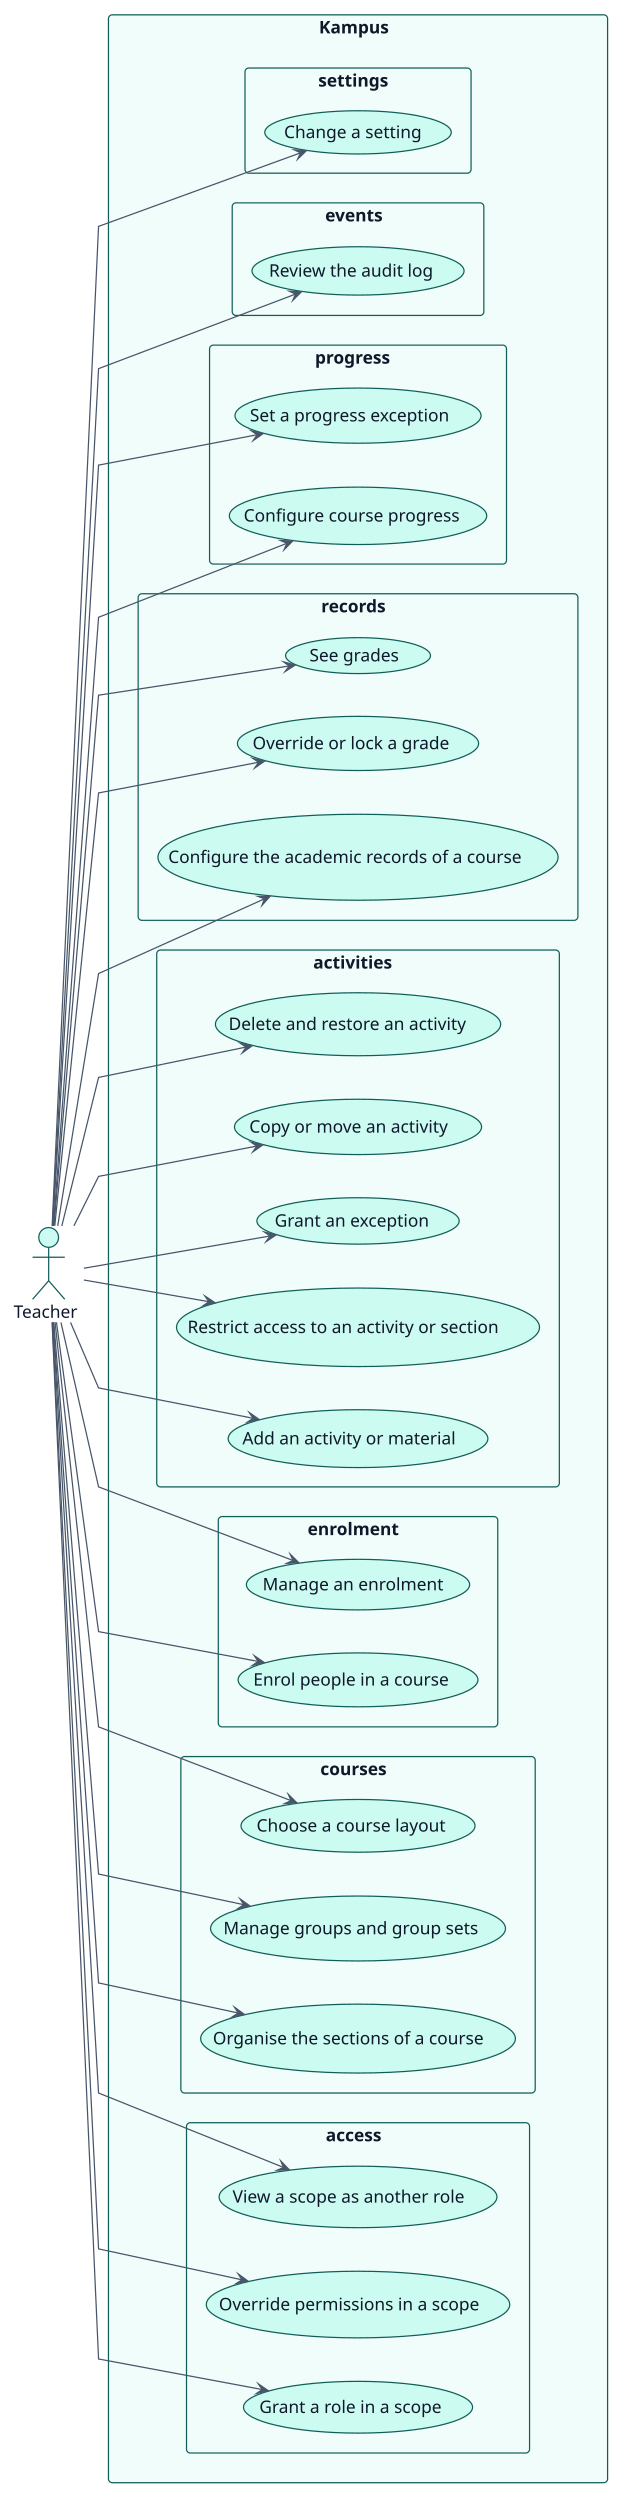
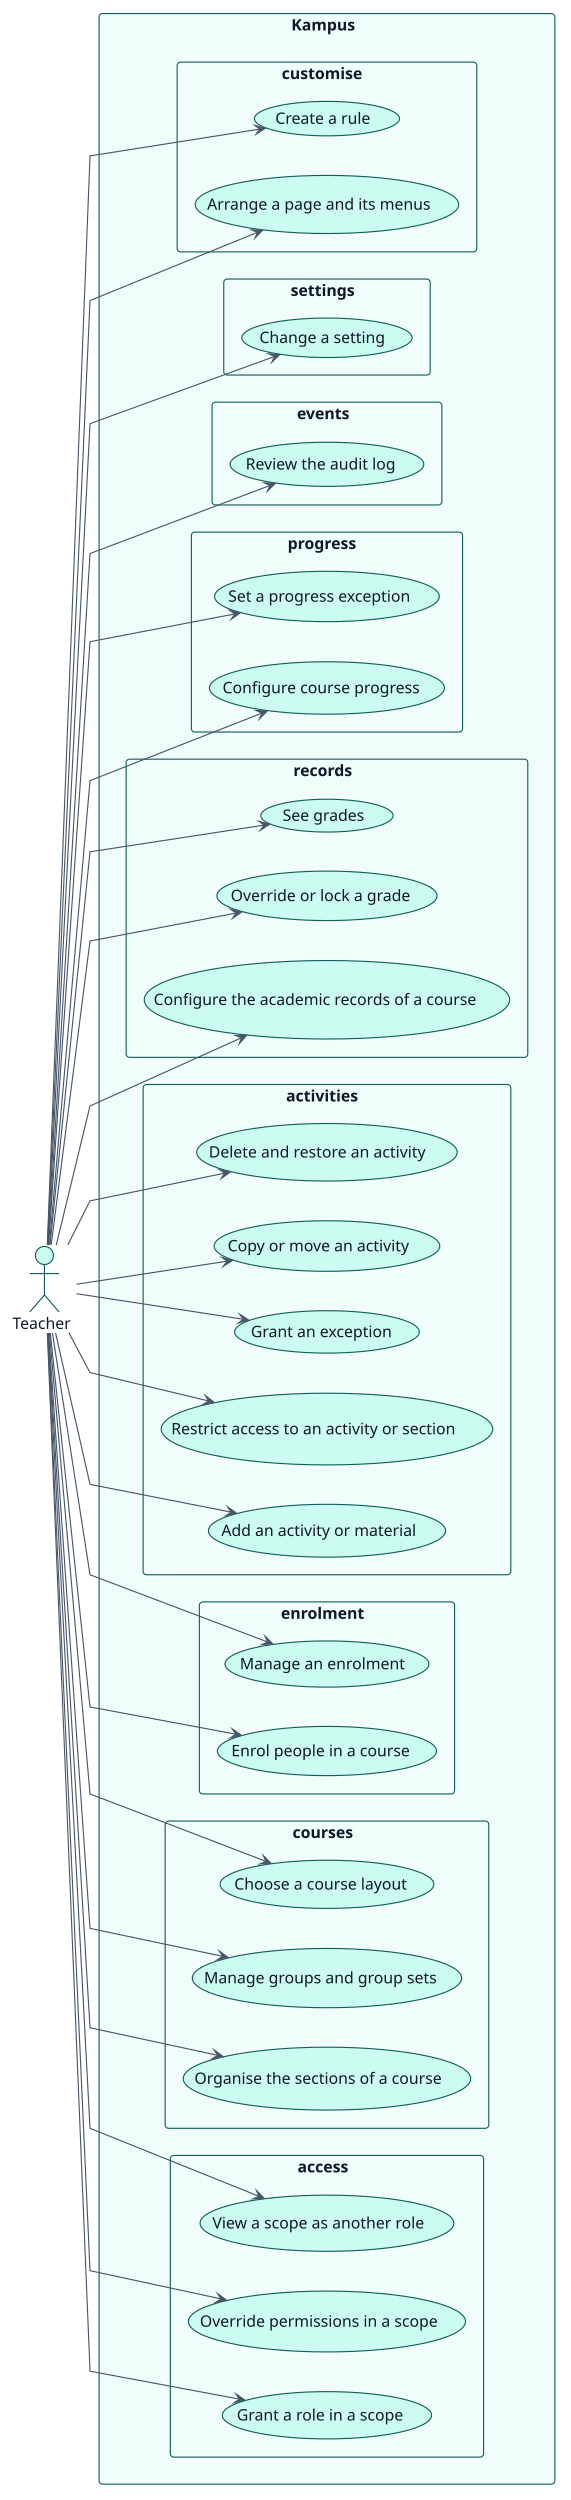
- <svg xmlns="http://www.w3.org/2000/svg" version="1.1" data-diagram-type="DESCRIPTION" style="width:505px;height:2021px;background:#FFFFFF;" width="505px" height="2021px" viewBox="0 0 505 2021" zoomAndPan="magnify" preserveAspectRatio="none" contentStyleType="text/css">
+ <svg xmlns="http://www.w3.org/2000/svg" version="1.1" data-diagram-type="DESCRIPTION" style="width:505px;height:2213px;background:#FFFFFF;" width="505px" height="2213px" viewBox="0 0 505 2213" zoomAndPan="magnify" preserveAspectRatio="none" contentStyleType="text/css">
  <defs />
  <g font-family="sans-serif" lengthAdjust="spacing">
    <g class="cluster" data-qualified-name="Kampus" id="ent0002" data-source-line="111">
-       <rect x="87.68" y="12" width="403.5" height="1995" fill="#F0FDFA" style="stroke:#115E59;stroke-width:1;" rx="3" ry="3" />
+       <rect x="87.68" y="12" width="403.5" height="2187" fill="#F0FDFA" style="stroke:#115E59;stroke-width:1;" rx="3" ry="3" />
      <text x="257.827" y="26.995" fill="#0F172A" font-size="14" textLength="63.205" font-weight="700" font-family="Verdana">Kampus</text>
    </g>
    <g class="cluster" data-qualified-name="Kampus.access" id="ent0003" data-source-line="112">
-       <rect x="150.77" y="1716" width="277.32" height="267" fill="#F0FDFA" style="stroke:#115E59;stroke-width:1;" rx="3" ry="3" />
-       <text x="263.327" y="1730.995" fill="#0F172A" font-size="14" textLength="52.206" font-weight="700" font-family="Verdana">access</text>
+       <rect x="150.77" y="1908" width="277.32" height="267" fill="#F0FDFA" style="stroke:#115E59;stroke-width:1;" rx="3" ry="3" />
+       <text x="263.327" y="1922.995" fill="#0F172A" font-size="14" textLength="52.206" font-weight="700" font-family="Verdana">access</text>
    </g>
    <g class="cluster" data-qualified-name="Kampus.courses" id="ent0007" data-source-line="117">
-       <rect x="146.2" y="1420" width="286.46" height="272" fill="#F0FDFA" style="stroke:#115E59;stroke-width:1;" rx="3" ry="3" />
-       <text x="258.955" y="1434.995" fill="#0F172A" font-size="14" textLength="60.949" font-weight="700" font-family="Verdana">courses</text>
+       <rect x="146.2" y="1612" width="286.46" height="272" fill="#F0FDFA" style="stroke:#115E59;stroke-width:1;" rx="3" ry="3" />
+       <text x="258.955" y="1626.995" fill="#0F172A" font-size="14" textLength="60.949" font-weight="700" font-family="Verdana">courses</text>
    </g>
    <g class="cluster" data-qualified-name="Kampus.enrolment" id="ent0011" data-source-line="122">
-       <rect x="176.47" y="1226" width="225.92" height="170" fill="#F0FDFA" style="stroke:#115E59;stroke-width:1;" rx="3" ry="3" />
-       <text x="248.667" y="1240.995" fill="#0F172A" font-size="14" textLength="81.525" font-weight="700" font-family="Verdana">enrolment</text>
+       <rect x="176.47" y="1418" width="225.92" height="170" fill="#F0FDFA" style="stroke:#115E59;stroke-width:1;" rx="3" ry="3" />
+       <text x="248.667" y="1432.995" fill="#0F172A" font-size="14" textLength="81.525" font-weight="700" font-family="Verdana">enrolment</text>
    </g>
    <g class="cluster" data-qualified-name="Kampus.activities" id="ent0014" data-source-line="126">
-       <rect x="126.69" y="768" width="325.48" height="434" fill="#F0FDFA" style="stroke:#115E59;stroke-width:1;" rx="3" ry="3" />
-       <text x="253.189" y="782.995" fill="#0F172A" font-size="14" textLength="72.481" font-weight="700" font-family="Verdana">activities</text>
+       <rect x="126.69" y="960" width="325.48" height="434" fill="#F0FDFA" style="stroke:#115E59;stroke-width:1;" rx="3" ry="3" />
+       <text x="253.189" y="974.995" fill="#0F172A" font-size="14" textLength="72.481" font-weight="700" font-family="Verdana">activities</text>
    </g>
    <g class="cluster" data-qualified-name="Kampus.records" id="ent0020" data-source-line="133">
-       <rect x="111.68" y="480" width="355.5" height="264" fill="#F0FDFA" style="stroke:#115E59;stroke-width:1;" rx="3" ry="3" />
-       <text x="259.642" y="494.995" fill="#0F172A" font-size="14" textLength="59.575" font-weight="700" font-family="Verdana">records</text>
+       <rect x="111.68" y="672" width="355.5" height="264" fill="#F0FDFA" style="stroke:#115E59;stroke-width:1;" rx="3" ry="3" />
+       <text x="259.642" y="686.995" fill="#0F172A" font-size="14" textLength="59.575" font-weight="700" font-family="Verdana">records</text>
    </g>
    <g class="cluster" data-qualified-name="Kampus.progress" id="ent0024" data-source-line="138">
-       <rect x="169.4" y="279" width="240.06" height="177" fill="#F0FDFA" style="stroke:#115E59;stroke-width:1;" rx="3" ry="3" />
-       <text x="254.615" y="293.995" fill="#0F172A" font-size="14" textLength="69.631" font-weight="700" font-family="Verdana">progress</text>
+       <rect x="169.4" y="471" width="240.06" height="177" fill="#F0FDFA" style="stroke:#115E59;stroke-width:1;" rx="3" ry="3" />
+       <text x="254.615" y="485.995" fill="#0F172A" font-size="14" textLength="69.631" font-weight="700" font-family="Verdana">progress</text>
    </g>
    <g class="cluster" data-qualified-name="Kampus.events" id="ent0027" data-source-line="142">
-       <rect x="187.72" y="164" width="203.42" height="91" fill="#F0FDFA" style="stroke:#115E59;stroke-width:1;" rx="3" ry="3" />
-       <text x="262.876" y="178.995" fill="#0F172A" font-size="14" textLength="53.108" font-weight="700" font-family="Verdana">events</text>
+       <rect x="187.72" y="356" width="203.42" height="91" fill="#F0FDFA" style="stroke:#115E59;stroke-width:1;" rx="3" ry="3" />
+       <text x="262.876" y="370.995" fill="#0F172A" font-size="14" textLength="53.108" font-weight="700" font-family="Verdana">events</text>
    </g>
    <g class="cluster" data-qualified-name="Kampus.settings" id="ent0029" data-source-line="145">
-       <rect x="198.06" y="55" width="182.74" height="85" fill="#F0FDFA" style="stroke:#115E59;stroke-width:1;" rx="3" ry="3" />
-       <text x="257.263" y="69.995" fill="#0F172A" font-size="14" textLength="64.333" font-weight="700" font-family="Verdana">settings</text>
+       <rect x="198.06" y="247" width="182.74" height="85" fill="#F0FDFA" style="stroke:#115E59;stroke-width:1;" rx="3" ry="3" />
+       <text x="257.263" y="261.995" fill="#0F172A" font-size="14" textLength="64.333" font-weight="700" font-family="Verdana">settings</text>
+     </g>
+     <g class="cluster" data-qualified-name="Kampus.customise" id="ent0031" data-source-line="148">
+       <rect x="156.8" y="55" width="265.26" height="168" fill="#F0FDFA" style="stroke:#115E59;stroke-width:1;" rx="3" ry="3" />
+       <text x="249.368" y="69.995" fill="#0F172A" font-size="14" textLength="80.124" font-weight="700" font-family="Verdana">customise</text>
    </g>
    <g class="entity" data-qualified-name="Kampus.access.UC_grantRole" id="ent0004" data-source-line="113">
-       <ellipse cx="289.428" cy="1946" rx="92.598" ry="20.92" fill="#CCFBF1" style="stroke:#115E59;stroke-width:1;" />
-       <text x="209.629" y="1950.648" fill="#0F172A" font-size="14" textLength="159.599" font-family="Verdana">Grant a role in a scope</text>
+       <ellipse cx="289.428" cy="2138" rx="92.598" ry="20.92" fill="#CCFBF1" style="stroke:#115E59;stroke-width:1;" />
+       <text x="209.629" y="2142.648" fill="#0F172A" font-size="14" textLength="159.599" font-family="Verdana">Grant a role in a scope</text>
    </g>
    <g class="entity" data-qualified-name="Kampus.access.UC_overridePermission" id="ent0005" data-source-line="114">
-       <ellipse cx="289.426" cy="1863.001" rx="122.656" ry="26.931" fill="#CCFBF1" style="stroke:#115E59;stroke-width:1;" />
-       <text x="176.92" y="1867.65" fill="#0F172A" font-size="14" textLength="225.012" font-family="Verdana">Override permissions in a scope</text>
+       <ellipse cx="289.426" cy="2055.001" rx="122.656" ry="26.931" fill="#CCFBF1" style="stroke:#115E59;stroke-width:1;" />
+       <text x="176.92" y="2059.65" fill="#0F172A" font-size="14" textLength="225.012" font-family="Verdana">Override permissions in a scope</text>
    </g>
    <g class="entity" data-qualified-name="Kampus.access.UC_viewAsRole" id="ent0006" data-source-line="115">
-       <ellipse cx="289.428" cy="1776.002" rx="112.308" ry="24.862" fill="#CCFBF1" style="stroke:#115E59;stroke-width:1;" />
-       <text x="187.997" y="1780.65" fill="#0F172A" font-size="14" textLength="202.863" font-family="Verdana">View a scope as another role</text>
+       <ellipse cx="289.428" cy="1968.002" rx="112.308" ry="24.862" fill="#CCFBF1" style="stroke:#115E59;stroke-width:1;" />
+       <text x="187.997" y="1972.65" fill="#0F172A" font-size="14" textLength="202.863" font-family="Verdana">View a scope as another role</text>
    </g>
    <g class="entity" data-qualified-name="Kampus.courses.UC_organiseSections" id="ent0008" data-source-line="118">
-       <ellipse cx="289.433" cy="1647.997" rx="127.233" ry="27.847" fill="#CCFBF1" style="stroke:#115E59;stroke-width:1;" />
-       <text x="172.071" y="1652.645" fill="#0F172A" font-size="14" textLength="234.726" font-family="Verdana">Organise the sections of a course</text>
+       <ellipse cx="289.433" cy="1839.997" rx="127.233" ry="27.847" fill="#CCFBF1" style="stroke:#115E59;stroke-width:1;" />
+       <text x="172.071" y="1844.645" fill="#0F172A" font-size="14" textLength="234.726" font-family="Verdana">Organise the sections of a course</text>
    </g>
    <g class="entity" data-qualified-name="Kampus.courses.UC_manageGroups" id="ent0009" data-source-line="119">
-       <ellipse cx="289.431" cy="1559.002" rx="119.211" ry="26.242" fill="#CCFBF1" style="stroke:#115E59;stroke-width:1;" />
-       <text x="180.596" y="1563.651" fill="#0F172A" font-size="14" textLength="217.67" font-family="Verdana">Manage groups and group sets</text>
+       <ellipse cx="289.431" cy="1751.002" rx="119.211" ry="26.242" fill="#CCFBF1" style="stroke:#115E59;stroke-width:1;" />
+       <text x="180.596" y="1755.651" fill="#0F172A" font-size="14" textLength="217.67" font-family="Verdana">Manage groups and group sets</text>
    </g>
    <g class="entity" data-qualified-name="Kampus.courses.UC_chooseCourseLayout" id="ent0010" data-source-line="120">
-       <ellipse cx="289.427" cy="1476.001" rx="94.607" ry="21.321" fill="#CCFBF1" style="stroke:#115E59;stroke-width:1;" />
-       <text x="207.379" y="1480.65" fill="#0F172A" font-size="14" textLength="164.097" font-family="Verdana">Choose a course layout</text>
+       <ellipse cx="289.427" cy="1668.001" rx="94.607" ry="21.321" fill="#CCFBF1" style="stroke:#115E59;stroke-width:1;" />
+       <text x="207.379" y="1672.65" fill="#0F172A" font-size="14" textLength="164.097" font-family="Verdana">Choose a course layout</text>
    </g>
    <g class="entity" data-qualified-name="Kampus.enrolment.UC_enrolPeople" id="ent0012" data-source-line="123">
-       <ellipse cx="289.426" cy="1358.001" rx="96.956" ry="21.791" fill="#CCFBF1" style="stroke:#115E59;stroke-width:1;" />
-       <text x="204.763" y="1362.65" fill="#0F172A" font-size="14" textLength="169.326" font-family="Verdana">Enrol people in a course</text>
+       <ellipse cx="289.426" cy="1550.001" rx="96.956" ry="21.791" fill="#CCFBF1" style="stroke:#115E59;stroke-width:1;" />
+       <text x="204.763" y="1554.65" fill="#0F172A" font-size="14" textLength="169.326" font-family="Verdana">Enrol people in a course</text>
    </g>
    <g class="entity" data-qualified-name="Kampus.enrolment.UC_manageEnrolment" id="ent0013" data-source-line="124">
-       <ellipse cx="289.425" cy="1280.997" rx="90.235" ry="20.447" fill="#CCFBF1" style="stroke:#115E59;stroke-width:1;" />
-       <text x="212.289" y="1285.645" fill="#0F172A" font-size="14" textLength="154.273" font-family="Verdana">Manage an enrolment</text>
+       <ellipse cx="289.425" cy="1472.997" rx="90.235" ry="20.447" fill="#CCFBF1" style="stroke:#115E59;stroke-width:1;" />
+       <text x="212.289" y="1477.645" fill="#0F172A" font-size="14" textLength="154.273" font-family="Verdana">Manage an enrolment</text>
    </g>
    <g class="entity" data-qualified-name="Kampus.activities.UC_addActivity" id="ent0015" data-source-line="127">
-       <ellipse cx="289.434" cy="1163.005" rx="104.974" ry="23.395" fill="#CCFBF1" style="stroke:#115E59;stroke-width:1;" />
-       <text x="195.953" y="1167.653" fill="#0F172A" font-size="14" textLength="186.963" font-family="Verdana">Add an activity or material</text>
+       <ellipse cx="289.434" cy="1355.005" rx="104.974" ry="23.395" fill="#CCFBF1" style="stroke:#115E59;stroke-width:1;" />
+       <text x="195.953" y="1359.653" fill="#0F172A" font-size="14" textLength="186.963" font-family="Verdana">Add an activity or material</text>
    </g>
    <g class="entity" data-qualified-name="Kampus.activities.UC_restrictAccess" id="ent0016" data-source-line="128">
-       <ellipse cx="289.428" cy="1072.998" rx="146.738" ry="31.748" fill="#CCFBF1" style="stroke:#115E59;stroke-width:1;" />
-       <text x="151.585" y="1077.646" fill="#0F172A" font-size="14" textLength="275.687" font-family="Verdana">Restrict access to an activity or section</text>
+       <ellipse cx="289.428" cy="1264.998" rx="146.738" ry="31.748" fill="#CCFBF1" style="stroke:#115E59;stroke-width:1;" />
+       <text x="151.585" y="1269.646" fill="#0F172A" font-size="14" textLength="275.687" font-family="Verdana">Restrict access to an activity or section</text>
    </g>
    <g class="entity" data-qualified-name="Kampus.activities.UC_grantException" id="ent0017" data-source-line="129">
-       <ellipse cx="289.432" cy="987.002" rx="81.762" ry="18.752" fill="#CCFBF1" style="stroke:#115E59;stroke-width:1;" />
-       <text x="222.026" y="991.651" fill="#0F172A" font-size="14" textLength="134.812" font-family="Verdana">Grant an exception</text>
+       <ellipse cx="289.432" cy="1179.002" rx="81.762" ry="18.752" fill="#CCFBF1" style="stroke:#115E59;stroke-width:1;" />
+       <text x="222.026" y="1183.651" fill="#0F172A" font-size="14" textLength="134.812" font-family="Verdana">Grant an exception</text>
    </g>
    <g class="entity" data-qualified-name="Kampus.activities.UC_copyActivity" id="ent0018" data-source-line="130">
-       <ellipse cx="289.43" cy="910.996" rx="99.88" ry="22.376" fill="#CCFBF1" style="stroke:#115E59;stroke-width:1;" />
-       <text x="201.533" y="915.644" fill="#0F172A" font-size="14" textLength="175.793" font-family="Verdana">Copy or move an activity</text>
+       <ellipse cx="289.43" cy="1102.996" rx="99.88" ry="22.376" fill="#CCFBF1" style="stroke:#115E59;stroke-width:1;" />
+       <text x="201.533" y="1107.644" fill="#0F172A" font-size="14" textLength="175.793" font-family="Verdana">Copy or move an activity</text>
    </g>
    <g class="entity" data-qualified-name="Kampus.activities.UC_deleteActivity" id="ent0019" data-source-line="131">
-       <ellipse cx="289.433" cy="827.999" rx="115.293" ry="25.459" fill="#CCFBF1" style="stroke:#115E59;stroke-width:1;" />
-       <text x="184.792" y="832.647" fill="#0F172A" font-size="14" textLength="209.282" font-family="Verdana">Delete and restore an activity</text>
+       <ellipse cx="289.433" cy="1019.999" rx="115.293" ry="25.459" fill="#CCFBF1" style="stroke:#115E59;stroke-width:1;" />
+       <text x="184.792" y="1024.647" fill="#0F172A" font-size="14" textLength="209.282" font-family="Verdana">Delete and restore an activity</text>
    </g>
    <g class="entity" data-qualified-name="Kampus.records.UC_configureRecords" id="ent0021" data-source-line="134">
-       <ellipse cx="289.426" cy="692.999" rx="161.746" ry="34.749" fill="#CCFBF1" style="stroke:#115E59;stroke-width:1;" />
-       <text x="135.997" y="697.648" fill="#0F172A" font-size="14" textLength="306.858" font-family="Verdana">Configure the academic records of a course</text>
+       <ellipse cx="289.426" cy="884.999" rx="161.746" ry="34.749" fill="#CCFBF1" style="stroke:#115E59;stroke-width:1;" />
+       <text x="135.997" y="889.648" fill="#0F172A" font-size="14" textLength="306.858" font-family="Verdana">Configure the academic records of a course</text>
    </g>
    <g class="entity" data-qualified-name="Kampus.records.UC_overrideGrade" id="ent0022" data-source-line="135">
-       <ellipse cx="289.426" cy="600.997" rx="97.486" ry="21.897" fill="#CCFBF1" style="stroke:#115E59;stroke-width:1;" />
-       <text x="204.175" y="605.646" fill="#0F172A" font-size="14" textLength="170.502" font-family="Verdana">Override or lock a grade</text>
+       <ellipse cx="289.426" cy="792.997" rx="97.486" ry="21.897" fill="#CCFBF1" style="stroke:#115E59;stroke-width:1;" />
+       <text x="204.175" y="797.646" fill="#0F172A" font-size="14" textLength="170.502" font-family="Verdana">Override or lock a grade</text>
    </g>
    <g class="entity" data-qualified-name="Kampus.records.UC_viewGrades" id="ent0023" data-source-line="136">
-       <ellipse cx="289.434" cy="530.004" rx="58.564" ry="14.524" fill="#CCFBF1" style="stroke:#115E59;stroke-width:1;" />
-       <text x="250.144" y="534.652" fill="#0F172A" font-size="14" textLength="78.579" font-family="Verdana">See grades</text>
+       <ellipse cx="289.434" cy="722.004" rx="58.564" ry="14.524" fill="#CCFBF1" style="stroke:#115E59;stroke-width:1;" />
+       <text x="250.144" y="726.652" fill="#0F172A" font-size="14" textLength="78.579" font-family="Verdana">See grades</text>
    </g>
    <g class="entity" data-qualified-name="Kampus.progress.UC_configureCourseProgress" id="ent0025" data-source-line="139">
-       <ellipse cx="289.435" cy="416.997" rx="104.035" ry="23.207" fill="#CCFBF1" style="stroke:#115E59;stroke-width:1;" />
-       <text x="196.979" y="421.645" fill="#0F172A" font-size="14" textLength="184.912" font-family="Verdana">Configure course progress</text>
+       <ellipse cx="289.435" cy="608.997" rx="104.035" ry="23.207" fill="#CCFBF1" style="stroke:#115E59;stroke-width:1;" />
+       <text x="196.979" y="613.645" fill="#0F172A" font-size="14" textLength="184.912" font-family="Verdana">Configure course progress</text>
    </g>
    <g class="entity" data-qualified-name="Kampus.progress.UC_setProgressException" id="ent0026" data-source-line="140">
-       <ellipse cx="289.428" cy="336.004" rx="99.468" ry="22.294" fill="#CCFBF1" style="stroke:#115E59;stroke-width:1;" />
-       <text x="201.986" y="340.652" fill="#0F172A" font-size="14" textLength="174.884" font-family="Verdana">Set a progress exception</text>
+       <ellipse cx="289.428" cy="528.004" rx="99.468" ry="22.294" fill="#CCFBF1" style="stroke:#115E59;stroke-width:1;" />
+       <text x="201.986" y="532.652" fill="#0F172A" font-size="14" textLength="174.884" font-family="Verdana">Set a progress exception</text>
    </g>
    <g class="entity" data-qualified-name="Kampus.events.UC_reviewAuditLog" id="ent0028" data-source-line="143">
-       <ellipse cx="289.433" cy="219.003" rx="85.713" ry="19.543" fill="#CCFBF1" style="stroke:#115E59;stroke-width:1;" />
-       <text x="217.45" y="223.651" fill="#0F172A" font-size="14" textLength="143.965" font-family="Verdana">Review the audit log</text>
+       <ellipse cx="289.433" cy="411.003" rx="85.713" ry="19.543" fill="#CCFBF1" style="stroke:#115E59;stroke-width:1;" />
+       <text x="217.45" y="415.651" fill="#0F172A" font-size="14" textLength="143.965" font-family="Verdana">Review the audit log</text>
    </g>
    <g class="entity" data-qualified-name="Kampus.settings.UC_changeSetting" id="ent0030" data-source-line="146">
-       <ellipse cx="289.426" cy="107.003" rx="75.366" ry="17.473" fill="#CCFBF1" style="stroke:#115E59;stroke-width:1;" />
-       <text x="229.619" y="111.652" fill="#0F172A" font-size="14" textLength="119.615" font-family="Verdana">Change a setting</text>
+       <ellipse cx="289.426" cy="299.003" rx="75.366" ry="17.473" fill="#CCFBF1" style="stroke:#115E59;stroke-width:1;" />
+       <text x="229.619" y="303.652" fill="#0F172A" font-size="14" textLength="119.615" font-family="Verdana">Change a setting</text>
+     </g>
+     <g class="entity" data-qualified-name="Kampus.customise.UC_arrangeLayout" id="ent0032" data-source-line="149">
+       <ellipse cx="289.425" cy="180.995" rx="116.625" ry="25.725" fill="#CCFBF1" style="stroke:#115E59;stroke-width:1;" />
+       <text x="183.356" y="185.644" fill="#0F172A" font-size="14" textLength="212.14" font-family="Verdana">Arrange a page and its menus</text>
+     </g>
+     <g class="entity" data-qualified-name="Kampus.customise.UC_createRule" id="ent0033" data-source-line="150">
+       <ellipse cx="289.428" cy="104.998" rx="64.238" ry="15.248" fill="#CCFBF1" style="stroke:#115E59;stroke-width:1;" />
+       <text x="243.71" y="109.646" fill="#0F172A" font-size="14" textLength="91.438" font-family="Verdana">Create a rule</text>
    </g>
    <g class="entity" data-qualified-name="A_Teacher" id="ent0001" data-source-line="109">
-       <ellipse cx="39.342" cy="1000.35" rx="8" ry="8" fill="#CCFBF1" style="stroke:#115E59;stroke-width:1;" />
-       <path d="M39.342,1008.35 L39.342,1035.35 M26.342,1016.35 L52.342,1016.35 M39.342,1035.35 L26.342,1050.35 M39.342,1035.35 L52.342,1050.35" style="stroke:#115E59;stroke-width:1;" fill="none" />
-       <text x="11" y="1065.345" fill="#0F172A" font-size="14" textLength="56.684" font-family="Verdana">Teacher</text>
-     </g>
-     <g class="link" data-entity-1="ent0001" data-entity-2="ent0004" id="lnk31" data-source-line="150" data-link-type="dependency">
-       <path d="M42.1,1069.1 C49.73,1239.29 79.68,1907 79.68,1907 C79.68,1907 151.545,1920.422 211.965,1931.712" style="stroke:#475569;stroke-width:1;" fill="none" id="A_Teacher-to-UC_grantRole" />
-       <polygon points="216.88,1932.63,208.768,1927.045,211.965,1931.712,207.298,1934.909,216.88,1932.63" fill="#475569" style="stroke:#475569;stroke-width:1;stroke-linejoin:miter;stroke-miterlimit:10;" />
-     </g>
-     <g class="link" data-entity-1="ent0001" data-entity-2="ent0005" id="lnk32" data-source-line="151" data-link-type="dependency">
-       <path d="M42.29,1069.08 C50.23,1228.08 79.68,1818 79.68,1818 C79.68,1818 138.572,1830.696 195.622,1842.996" style="stroke:#475569;stroke-width:1;" fill="none" id="A_Teacher-to-UC_overridePermission" />
-       <polygon points="200.51,1844.05,192.555,1838.243,195.622,1842.996,190.869,1846.063,200.51,1844.05" fill="#475569" style="stroke:#475569;stroke-width:1;stroke-linejoin:miter;stroke-miterlimit:10;" />
-     </g>
-     <g class="link" data-entity-1="ent0001" data-entity-2="ent0006" id="lnk33" data-source-line="152" data-link-type="dependency">
-       <path d="M42.66,1068.94 C51.09,1210.84 79.68,1692 79.68,1692 C79.68,1692 167.372,1727.283 229.222,1752.173" style="stroke:#475569;stroke-width:1;" fill="none" id="A_Teacher-to-UC_viewAsRole" />
-       <polygon points="233.86,1754.04,227.004,1746.969,229.222,1752.173,224.017,1754.391,233.86,1754.04" fill="#475569" style="stroke:#475569;stroke-width:1;stroke-linejoin:miter;stroke-miterlimit:10;" />
-     </g>
-     <g class="link" data-entity-1="ent0001" data-entity-2="ent0008" id="lnk34" data-source-line="153" data-link-type="dependency">
-       <path d="M43.01,1068.93 C51.87,1197.9 79.68,1603 79.68,1603 C79.68,1603 136.342,1615.217 192.592,1627.337" style="stroke:#475569;stroke-width:1;" fill="none" id="A_Teacher-to-UC_organiseSections" />
-       <polygon points="197.48,1628.39,189.524,1622.584,192.592,1627.337,187.839,1630.405,197.48,1628.39" fill="#475569" style="stroke:#475569;stroke-width:1;stroke-linejoin:miter;stroke-miterlimit:10;" />
-     </g>
-     <g class="link" data-entity-1="ent0001" data-entity-2="ent0009" id="lnk35" data-source-line="154" data-link-type="dependency">
-       <path d="M43.49,1068.87 C52.83,1183.96 79.68,1515 79.68,1515 C79.68,1515 139.698,1527.648 197.128,1539.758" style="stroke:#475569;stroke-width:1;" fill="none" id="A_Teacher-to-UC_manageGroups" />
-       <polygon points="202.02,1540.79,194.039,1535.019,197.128,1539.758,192.388,1542.847,202.02,1540.79" fill="#475569" style="stroke:#475569;stroke-width:1;stroke-linejoin:miter;stroke-miterlimit:10;" />
-     </g>
-     <g class="link" data-entity-1="ent0001" data-entity-2="ent0010" id="lnk36" data-source-line="155" data-link-type="dependency">
-       <path d="M44.51,1068.82 C54.64,1163.02 79.68,1396 79.68,1396 C79.68,1396 173.681,1432.02 235.341,1455.66" style="stroke:#475569;stroke-width:1;" fill="none" id="A_Teacher-to-UC_chooseCourseLayout" />
-       <polygon points="240.01,1457.45,233.038,1450.493,235.341,1455.66,230.175,1457.963,240.01,1457.45" fill="#475569" style="stroke:#475569;stroke-width:1;stroke-linejoin:miter;stroke-miterlimit:10;" />
-     </g>
-     <g class="link" data-entity-1="ent0001" data-entity-2="ent0012" id="lnk37" data-source-line="156" data-link-type="dependency">
-       <path d="M45.65,1068.98 C56.39,1147.86 79.68,1319 79.68,1319 C79.68,1319 148.845,1331.922 208.745,1343.112" style="stroke:#475569;stroke-width:1;" fill="none" id="A_Teacher-to-UC_enrolPeople" />
-       <polygon points="213.66,1344.03,205.548,1338.445,208.745,1343.112,204.079,1346.309,213.66,1344.03" fill="#475569" style="stroke:#475569;stroke-width:1;stroke-linejoin:miter;stroke-miterlimit:10;" />
-     </g>
-     <g class="link" data-entity-1="ent0001" data-entity-2="ent0013" id="lnk38" data-source-line="157" data-link-type="dependency">
-       <path d="M49.27,1069.03 C60.88,1119.78 79.68,1202 79.68,1202 C79.68,1202 175.364,1238.21 236.904,1261.5" style="stroke:#475569;stroke-width:1;" fill="none" id="A_Teacher-to-UC_manageEnrolment" />
-       <polygon points="241.58,1263.27,234.578,1256.343,236.904,1261.5,231.747,1263.825,241.58,1263.27" fill="#475569" style="stroke:#475569;stroke-width:1;stroke-linejoin:miter;stroke-miterlimit:10;" />
-     </g>
-     <g class="link" data-entity-1="ent0001" data-entity-2="ent0015" id="lnk39" data-source-line="158" data-link-type="dependency">
-       <path d="M57.03,1069.02 C67.75,1094.09 79.68,1122 79.68,1122 C79.68,1122 145.494,1134.926 204.604,1146.536" style="stroke:#475569;stroke-width:1;" fill="none" id="A_Teacher-to-UC_addActivity" />
-       <polygon points="209.51,1147.5,201.45,1141.84,204.604,1146.536,199.908,1149.69,209.51,1147.5" fill="#475569" style="stroke:#475569;stroke-width:1;stroke-linejoin:miter;stroke-miterlimit:10;" />
-     </g>
-     <g class="link" data-entity-1="ent0001" data-entity-2="ent0016" id="lnk40" data-source-line="159" data-link-type="dependency">
-       <path d="M67.84,1034.77 C93.76,1039.26 129.493,1045.457 168.863,1052.277" style="stroke:#475569;stroke-width:1;" fill="none" id="A_Teacher-to-UC_restrictAccess" />
-       <polygon points="173.79,1053.13,165.605,1047.653,168.863,1052.277,164.239,1055.535,173.79,1053.13" fill="#475569" style="stroke:#475569;stroke-width:1;stroke-linejoin:miter;stroke-miterlimit:10;" />
-     </g>
-     <g class="link" data-entity-1="ent0001" data-entity-2="ent0017" id="lnk41" data-source-line="160" data-link-type="dependency">
-       <path d="M67.84,1025.23 C105.06,1018.78 167.693,1007.923 218.273,999.163" style="stroke:#475569;stroke-width:1;" fill="none" id="A_Teacher-to-UC_grantException" />
-       <polygon points="223.2,998.31,213.649,995.905,218.273,999.163,215.015,1003.787,223.2,998.31" fill="#475569" style="stroke:#475569;stroke-width:1;stroke-linejoin:miter;stroke-miterlimit:10;" />
-     </g>
-     <g class="link" data-entity-1="ent0001" data-entity-2="ent0018" id="lnk42" data-source-line="161" data-link-type="dependency">
-       <path d="M59.78,990.96 C69.69,971.06 79.68,951 79.68,951 C79.68,951 147.879,937.931 207.569,926.491" style="stroke:#475569;stroke-width:1;" fill="none" id="A_Teacher-to-UC_copyActivity" />
-       <polygon points="212.48,925.55,202.888,923.316,207.569,926.491,204.394,931.173,212.48,925.55" fill="#475569" style="stroke:#475569;stroke-width:1;stroke-linejoin:miter;stroke-miterlimit:10;" />
-     </g>
-     <g class="link" data-entity-1="ent0001" data-entity-2="ent0019" id="lnk43" data-source-line="162" data-link-type="dependency">
-       <path d="M49.97,991.1 C61.61,944.03 79.68,871 79.68,871 C79.68,871 141.063,858.359 198.933,846.439" style="stroke:#475569;stroke-width:1;" fill="none" id="A_Teacher-to-UC_deleteActivity" />
-       <polygon points="203.83,845.43,194.208,843.328,198.933,846.439,195.822,851.163,203.83,845.43" fill="#475569" style="stroke:#475569;stroke-width:1;stroke-linejoin:miter;stroke-miterlimit:10;" />
-     </g>
-     <g class="link" data-entity-1="ent0001" data-entity-2="ent0021" id="lnk44" data-source-line="163" data-link-type="dependency">
-       <path d="M46.66,990.96 C57.78,922.27 79.68,787 79.68,787 C79.68,787 153.141,753.923 213.781,726.613" style="stroke:#475569;stroke-width:1;" fill="none" id="A_Teacher-to-UC_configureRecords" />
-       <polygon points="218.34,724.56,208.491,724.609,213.781,726.613,211.776,731.903,218.34,724.56" fill="#475569" style="stroke:#475569;stroke-width:1;stroke-linejoin:miter;stroke-miterlimit:10;" />
-     </g>
-     <g class="link" data-entity-1="ent0001" data-entity-2="ent0022" id="lnk45" data-source-line="164" data-link-type="dependency">
-       <path d="M44.29,990.92 C54.27,892.28 79.68,641 79.68,641 C79.68,641 149.089,627.701 209.039,616.211" style="stroke:#475569;stroke-width:1;" fill="none" id="A_Teacher-to-UC_overrideGrade" />
-       <polygon points="213.95,615.27,204.358,613.036,209.039,616.211,205.864,620.893,213.95,615.27" fill="#475569" style="stroke:#475569;stroke-width:1;stroke-linejoin:miter;stroke-miterlimit:10;" />
-     </g>
-     <g class="link" data-entity-1="ent0001" data-entity-2="ent0023" id="lnk46" data-source-line="165" data-link-type="dependency">
-       <path d="M43.63,990.9 C53.08,878.42 79.68,562 79.68,562 C79.68,562 172.008,547.848 233.758,538.378" style="stroke:#475569;stroke-width:1;" fill="none" id="A_Teacher-to-UC_viewGrades" />
-       <polygon points="238.7,537.62,229.198,535.031,233.758,538.378,230.41,542.938,238.7,537.62" fill="#475569" style="stroke:#475569;stroke-width:1;stroke-linejoin:miter;stroke-miterlimit:10;" />
-     </g>
-     <g class="link" data-entity-1="ent0001" data-entity-2="ent0025" id="lnk47" data-source-line="166" data-link-type="dependency">
-       <path d="M43.23,990.95 C52.32,868.33 79.68,499 79.68,499 C79.68,499 170.086,463.488 231.906,439.208" style="stroke:#475569;stroke-width:1;" fill="none" id="A_Teacher-to-UC_configureCourseProgress" />
-       <polygon points="236.56,437.38,226.721,436.947,231.906,439.208,229.645,444.393,236.56,437.38" fill="#475569" style="stroke:#475569;stroke-width:1;stroke-linejoin:miter;stroke-miterlimit:10;" />
-     </g>
-     <g class="link" data-entity-1="ent0001" data-entity-2="ent0026" id="lnk48" data-source-line="167" data-link-type="dependency">
-       <path d="M42.68,991.05 C51.15,850.25 79.68,376 79.68,376 C79.68,376 148.119,362.88 207.859,351.44" style="stroke:#475569;stroke-width:1;" fill="none" id="A_Teacher-to-UC_setProgressException" />
-       <polygon points="212.77,350.5,203.178,348.264,207.859,351.44,204.683,356.121,212.77,350.5" fill="#475569" style="stroke:#475569;stroke-width:1;stroke-linejoin:miter;stroke-miterlimit:10;" />
-     </g>
-     <g class="link" data-entity-1="ent0001" data-entity-2="ent0028" id="lnk49" data-source-line="168" data-link-type="dependency">
-       <path d="M42.44,990.9 C50.6,839.22 79.68,298 79.68,298 C79.68,298 177.634,260.929 238.974,237.719" style="stroke:#475569;stroke-width:1;" fill="none" id="A_Teacher-to-UC_reviewAuditLog" />
-       <polygon points="243.65,235.95,233.817,235.394,238.974,237.719,236.648,242.876,243.65,235.95" fill="#475569" style="stroke:#475569;stroke-width:1;stroke-linejoin:miter;stroke-miterlimit:10;" />
-     </g>
-     <g class="link" data-entity-1="ent0001" data-entity-2="ent0030" id="lnk50" data-source-line="169" data-link-type="dependency">
-       <path d="M42.15,991.13 C49.86,824.99 79.68,183 79.68,183 C79.68,183 182.242,145.661 242.992,123.541" style="stroke:#475569;stroke-width:1;" fill="none" id="A_Teacher-to-UC_changeSetting" />
-       <polygon points="247.69,121.83,237.865,121.151,242.992,123.541,240.602,128.668,247.69,121.83" fill="#475569" style="stroke:#475569;stroke-width:1;stroke-linejoin:miter;stroke-miterlimit:10;" />
+       <ellipse cx="39.342" cy="1111.35" rx="8" ry="8" fill="#CCFBF1" style="stroke:#115E59;stroke-width:1;" />
+       <path d="M39.342,1119.35 L39.342,1146.35 M26.342,1127.35 L52.342,1127.35 M39.342,1146.35 L26.342,1161.35 M39.342,1146.35 L52.342,1161.35" style="stroke:#115E59;stroke-width:1;" fill="none" />
+       <text x="11" y="1176.345" fill="#0F172A" font-size="14" textLength="56.684" font-family="Verdana">Teacher</text>
+     </g>
+     <g class="link" data-entity-1="ent0001" data-entity-2="ent0004" id="lnk34" data-source-line="154" data-link-type="dependency">
+       <path d="M41.95,1180.04 C49.33,1359.79 79.68,2099 79.68,2099 C79.68,2099 151.545,2112.422 211.965,2123.712" style="stroke:#475569;stroke-width:1;" fill="none" id="A_Teacher-to-UC_grantRole" />
+       <polygon points="216.88,2124.63,208.768,2119.045,211.965,2123.712,207.298,2126.909,216.88,2124.63" fill="#475569" style="stroke:#475569;stroke-width:1;stroke-linejoin:miter;stroke-miterlimit:10;" />
+     </g>
+     <g class="link" data-entity-1="ent0001" data-entity-2="ent0005" id="lnk35" data-source-line="155" data-link-type="dependency">
+       <path d="M42.11,1180.03 C49.76,1349.12 79.68,2010 79.68,2010 C79.68,2010 138.572,2022.696 195.622,2034.996" style="stroke:#475569;stroke-width:1;" fill="none" id="A_Teacher-to-UC_overridePermission" />
+       <polygon points="200.51,2036.05,192.555,2030.243,195.622,2034.996,190.869,2038.063,200.51,2036.05" fill="#475569" style="stroke:#475569;stroke-width:1;stroke-linejoin:miter;stroke-miterlimit:10;" />
+     </g>
+     <g class="link" data-entity-1="ent0001" data-entity-2="ent0006" id="lnk36" data-source-line="156" data-link-type="dependency">
+       <path d="M42.4,1179.9 C50.5,1332.78 79.68,1884 79.68,1884 C79.68,1884 167.372,1919.283 229.222,1944.173" style="stroke:#475569;stroke-width:1;" fill="none" id="A_Teacher-to-UC_viewAsRole" />
+       <polygon points="233.86,1946.04,227.004,1938.969,229.222,1944.173,224.017,1946.391,233.86,1946.04" fill="#475569" style="stroke:#475569;stroke-width:1;stroke-linejoin:miter;stroke-miterlimit:10;" />
+     </g>
+     <g class="link" data-entity-1="ent0001" data-entity-2="ent0008" id="lnk37" data-source-line="157" data-link-type="dependency">
+       <path d="M42.68,1179.95 C51.15,1320.75 79.68,1795 79.68,1795 C79.68,1795 136.342,1807.217 192.592,1819.337" style="stroke:#475569;stroke-width:1;" fill="none" id="A_Teacher-to-UC_organiseSections" />
+       <polygon points="197.48,1820.39,189.524,1814.584,192.592,1819.337,187.839,1822.405,197.48,1820.39" fill="#475569" style="stroke:#475569;stroke-width:1;stroke-linejoin:miter;stroke-miterlimit:10;" />
+     </g>
+     <g class="link" data-entity-1="ent0001" data-entity-2="ent0009" id="lnk38" data-source-line="158" data-link-type="dependency">
+       <path d="M43.05,1179.9 C51.93,1307.78 79.68,1707 79.68,1707 C79.68,1707 139.698,1719.648 197.128,1731.758" style="stroke:#475569;stroke-width:1;" fill="none" id="A_Teacher-to-UC_manageGroups" />
+       <polygon points="202.02,1732.79,194.039,1727.019,197.128,1731.758,192.388,1734.847,202.02,1732.79" fill="#475569" style="stroke:#475569;stroke-width:1;stroke-linejoin:miter;stroke-miterlimit:10;" />
+     </g>
+     <g class="link" data-entity-1="ent0001" data-entity-2="ent0010" id="lnk39" data-source-line="159" data-link-type="dependency">
+       <path d="M43.76,1179.89 C53.34,1288.64 79.68,1588 79.68,1588 C79.68,1588 173.681,1624.02 235.341,1647.66" style="stroke:#475569;stroke-width:1;" fill="none" id="A_Teacher-to-UC_chooseCourseLayout" />
+       <polygon points="240.01,1649.45,233.038,1642.493,235.341,1647.66,230.175,1649.963,240.01,1649.45" fill="#475569" style="stroke:#475569;stroke-width:1;stroke-linejoin:miter;stroke-miterlimit:10;" />
+     </g>
+     <g class="link" data-entity-1="ent0001" data-entity-2="ent0012" id="lnk40" data-source-line="160" data-link-type="dependency">
+       <path d="M44.48,1179.9 C54.58,1274.89 79.68,1511 79.68,1511 C79.68,1511 148.845,1523.922 208.745,1535.112" style="stroke:#475569;stroke-width:1;" fill="none" id="A_Teacher-to-UC_enrolPeople" />
+       <polygon points="213.66,1536.03,205.548,1530.445,208.745,1535.112,204.079,1538.309,213.66,1536.03" fill="#475569" style="stroke:#475569;stroke-width:1;stroke-linejoin:miter;stroke-miterlimit:10;" />
+     </g>
+     <g class="link" data-entity-1="ent0001" data-entity-2="ent0013" id="lnk41" data-source-line="161" data-link-type="dependency">
+       <path d="M46.4,1179.98 C57.44,1250.95 79.68,1394 79.68,1394 C79.68,1394 175.364,1430.21 236.904,1453.5" style="stroke:#475569;stroke-width:1;" fill="none" id="A_Teacher-to-UC_manageEnrolment" />
+       <polygon points="241.58,1455.27,234.578,1448.343,236.904,1453.5,231.747,1455.825,241.58,1455.27" fill="#475569" style="stroke:#475569;stroke-width:1;stroke-linejoin:miter;stroke-miterlimit:10;" />
+     </g>
+     <g class="link" data-entity-1="ent0001" data-entity-2="ent0015" id="lnk42" data-source-line="162" data-link-type="dependency">
+       <path d="M49.17,1179.82 C60.77,1230.83 79.68,1314 79.68,1314 C79.68,1314 145.494,1326.926 204.604,1338.536" style="stroke:#475569;stroke-width:1;" fill="none" id="A_Teacher-to-UC_addActivity" />
+       <polygon points="209.51,1339.5,201.45,1333.84,204.604,1338.536,199.908,1341.69,209.51,1339.5" fill="#475569" style="stroke:#475569;stroke-width:1;stroke-linejoin:miter;stroke-miterlimit:10;" />
+     </g>
+     <g class="link" data-entity-1="ent0001" data-entity-2="ent0016" id="lnk43" data-source-line="163" data-link-type="dependency">
+       <path d="M60.93,1179.73 C70.45,1197.64 79.68,1215 79.68,1215 C79.68,1215 130.738,1227.225 184.698,1240.155" style="stroke:#475569;stroke-width:1;" fill="none" id="A_Teacher-to-UC_restrictAccess" />
+       <polygon points="189.56,1241.32,181.74,1235.333,184.698,1240.155,179.876,1243.113,189.56,1241.32" fill="#475569" style="stroke:#475569;stroke-width:1;stroke-linejoin:miter;stroke-miterlimit:10;" />
+     </g>
+     <g class="link" data-entity-1="ent0001" data-entity-2="ent0017" id="lnk44" data-source-line="164" data-link-type="dependency">
+       <path d="M67.84,1145.21 C104.36,1150.81 165.168,1160.123 215.408,1167.813" style="stroke:#475569;stroke-width:1;" fill="none" id="A_Teacher-to-UC_grantException" />
+       <polygon points="220.35,1168.57,212.059,1163.254,215.408,1167.813,210.848,1171.162,220.35,1168.57" fill="#475569" style="stroke:#475569;stroke-width:1;stroke-linejoin:miter;stroke-miterlimit:10;" />
+     </g>
+     <g class="link" data-entity-1="ent0001" data-entity-2="ent0018" id="lnk45" data-source-line="165" data-link-type="dependency">
+       <path d="M67.84,1136.79 C100.96,1131.72 153.158,1123.716 200.988,1116.396" style="stroke:#475569;stroke-width:1;" fill="none" id="A_Teacher-to-UC_copyActivity" />
+       <polygon points="205.93,1115.64,196.428,1113.048,200.988,1116.396,197.639,1120.955,205.93,1115.64" fill="#475569" style="stroke:#475569;stroke-width:1;stroke-linejoin:miter;stroke-miterlimit:10;" />
+     </g>
+     <g class="link" data-entity-1="ent0001" data-entity-2="ent0019" id="lnk46" data-source-line="166" data-link-type="dependency">
+       <path d="M60.01,1102 C69.85,1082.5 79.68,1063 79.68,1063 C79.68,1063 141.063,1050.359 198.933,1038.439" style="stroke:#475569;stroke-width:1;" fill="none" id="A_Teacher-to-UC_deleteActivity" />
+       <polygon points="203.83,1037.43,194.208,1035.328,198.933,1038.439,195.822,1043.163,203.83,1037.43" fill="#475569" style="stroke:#475569;stroke-width:1;stroke-linejoin:miter;stroke-miterlimit:10;" />
+     </g>
+     <g class="link" data-entity-1="ent0001" data-entity-2="ent0021" id="lnk47" data-source-line="167" data-link-type="dependency">
+       <path d="M49.77,1102.2 C61.4,1054.27 79.68,979 79.68,979 C79.68,979 153.141,945.923 213.781,918.613" style="stroke:#475569;stroke-width:1;" fill="none" id="A_Teacher-to-UC_configureRecords" />
+       <polygon points="218.34,916.56,208.491,916.609,213.781,918.613,211.776,923.903,218.34,916.56" fill="#475569" style="stroke:#475569;stroke-width:1;stroke-linejoin:miter;stroke-miterlimit:10;" />
+     </g>
+     <g class="link" data-entity-1="ent0001" data-entity-2="ent0022" id="lnk48" data-source-line="168" data-link-type="dependency">
+       <path d="M45.32,1101.99 C55.91,1019.11 79.68,833 79.68,833 C79.68,833 149.089,819.701 209.039,808.211" style="stroke:#475569;stroke-width:1;" fill="none" id="A_Teacher-to-UC_overrideGrade" />
+       <polygon points="213.95,807.27,204.358,805.036,209.039,808.211,205.864,812.893,213.95,807.27" fill="#475569" style="stroke:#475569;stroke-width:1;stroke-linejoin:miter;stroke-miterlimit:10;" />
+     </g>
+     <g class="link" data-entity-1="ent0001" data-entity-2="ent0023" id="lnk49" data-source-line="169" data-link-type="dependency">
+       <path d="M44.29,1102.12 C54.27,1003.98 79.68,754 79.68,754 C79.68,754 172.008,739.848 233.758,730.378" style="stroke:#475569;stroke-width:1;" fill="none" id="A_Teacher-to-UC_viewGrades" />
+       <polygon points="238.7,729.62,229.198,727.031,233.758,730.378,230.41,734.938,238.7,729.62" fill="#475569" style="stroke:#475569;stroke-width:1;stroke-linejoin:miter;stroke-miterlimit:10;" />
+     </g>
+     <g class="link" data-entity-1="ent0001" data-entity-2="ent0025" id="lnk50" data-source-line="170" data-link-type="dependency">
+       <path d="M43.76,1101.85 C53.34,992.37 79.68,691 79.68,691 C79.68,691 170.086,655.488 231.906,631.208" style="stroke:#475569;stroke-width:1;" fill="none" id="A_Teacher-to-UC_configureCourseProgress" />
+       <polygon points="236.56,629.38,226.721,628.947,231.906,631.208,229.645,636.393,236.56,629.38" fill="#475569" style="stroke:#475569;stroke-width:1;stroke-linejoin:miter;stroke-miterlimit:10;" />
+     </g>
+     <g class="link" data-entity-1="ent0001" data-entity-2="ent0026" id="lnk51" data-source-line="171" data-link-type="dependency">
+       <path d="M43.01,1102.07 C51.87,973.1 79.68,568 79.68,568 C79.68,568 148.119,554.88 207.859,543.44" style="stroke:#475569;stroke-width:1;" fill="none" id="A_Teacher-to-UC_setProgressException" />
+       <polygon points="212.77,542.5,203.178,540.264,207.859,543.44,204.683,548.121,212.77,542.5" fill="#475569" style="stroke:#475569;stroke-width:1;stroke-linejoin:miter;stroke-miterlimit:10;" />
+     </g>
+     <g class="link" data-entity-1="ent0001" data-entity-2="ent0028" id="lnk52" data-source-line="172" data-link-type="dependency">
+       <path d="M42.68,1102.23 C51.15,962.08 79.68,490 79.68,490 C79.68,490 177.634,452.929 238.974,429.719" style="stroke:#475569;stroke-width:1;" fill="none" id="A_Teacher-to-UC_reviewAuditLog" />
+       <polygon points="243.65,427.95,233.817,427.394,238.974,429.719,236.648,434.876,243.65,427.95" fill="#475569" style="stroke:#475569;stroke-width:1;stroke-linejoin:miter;stroke-miterlimit:10;" />
+     </g>
+     <g class="link" data-entity-1="ent0001" data-entity-2="ent0030" id="lnk53" data-source-line="173" data-link-type="dependency">
+       <path d="M42.35,1101.96 C50.36,945.86 79.68,375 79.68,375 C79.68,375 182.242,337.661 242.992,315.541" style="stroke:#475569;stroke-width:1;" fill="none" id="A_Teacher-to-UC_changeSetting" />
+       <polygon points="247.69,313.83,237.865,313.151,242.992,315.541,240.602,320.668,247.69,313.83" fill="#475569" style="stroke:#475569;stroke-width:1;stroke-linejoin:miter;stroke-miterlimit:10;" />
+     </g>
+     <g class="link" data-entity-1="ent0001" data-entity-2="ent0032" id="lnk54" data-source-line="174" data-link-type="dependency">
+       <path d="M42.1,1101.99 C49.73,932.19 79.68,266 79.68,266 C79.68,266 166.029,230.846 227.859,205.666" style="stroke:#475569;stroke-width:1;" fill="none" id="A_Teacher-to-UC_arrangeLayout" />
+       <polygon points="232.49,203.78,222.646,203.47,227.859,205.666,225.663,210.879,232.49,203.78" fill="#475569" style="stroke:#475569;stroke-width:1;stroke-linejoin:miter;stroke-miterlimit:10;" />
+     </g>
+     <g class="link" data-entity-1="ent0001" data-entity-2="ent0033" id="lnk55" data-source-line="175" data-link-type="dependency">
+       <path d="M41.87,1101.99 C49.12,917.1 79.68,138 79.68,138 C79.68,138 168.161,124.01 230.001,114.24" style="stroke:#475569;stroke-width:1;" fill="none" id="A_Teacher-to-UC_createRule" />
+       <polygon points="234.94,113.46,225.426,110.913,230.001,114.24,226.674,118.815,234.94,113.46" fill="#475569" style="stroke:#475569;stroke-width:1;stroke-linejoin:miter;stroke-miterlimit:10;" />
    </g>
  </g>
</svg>
